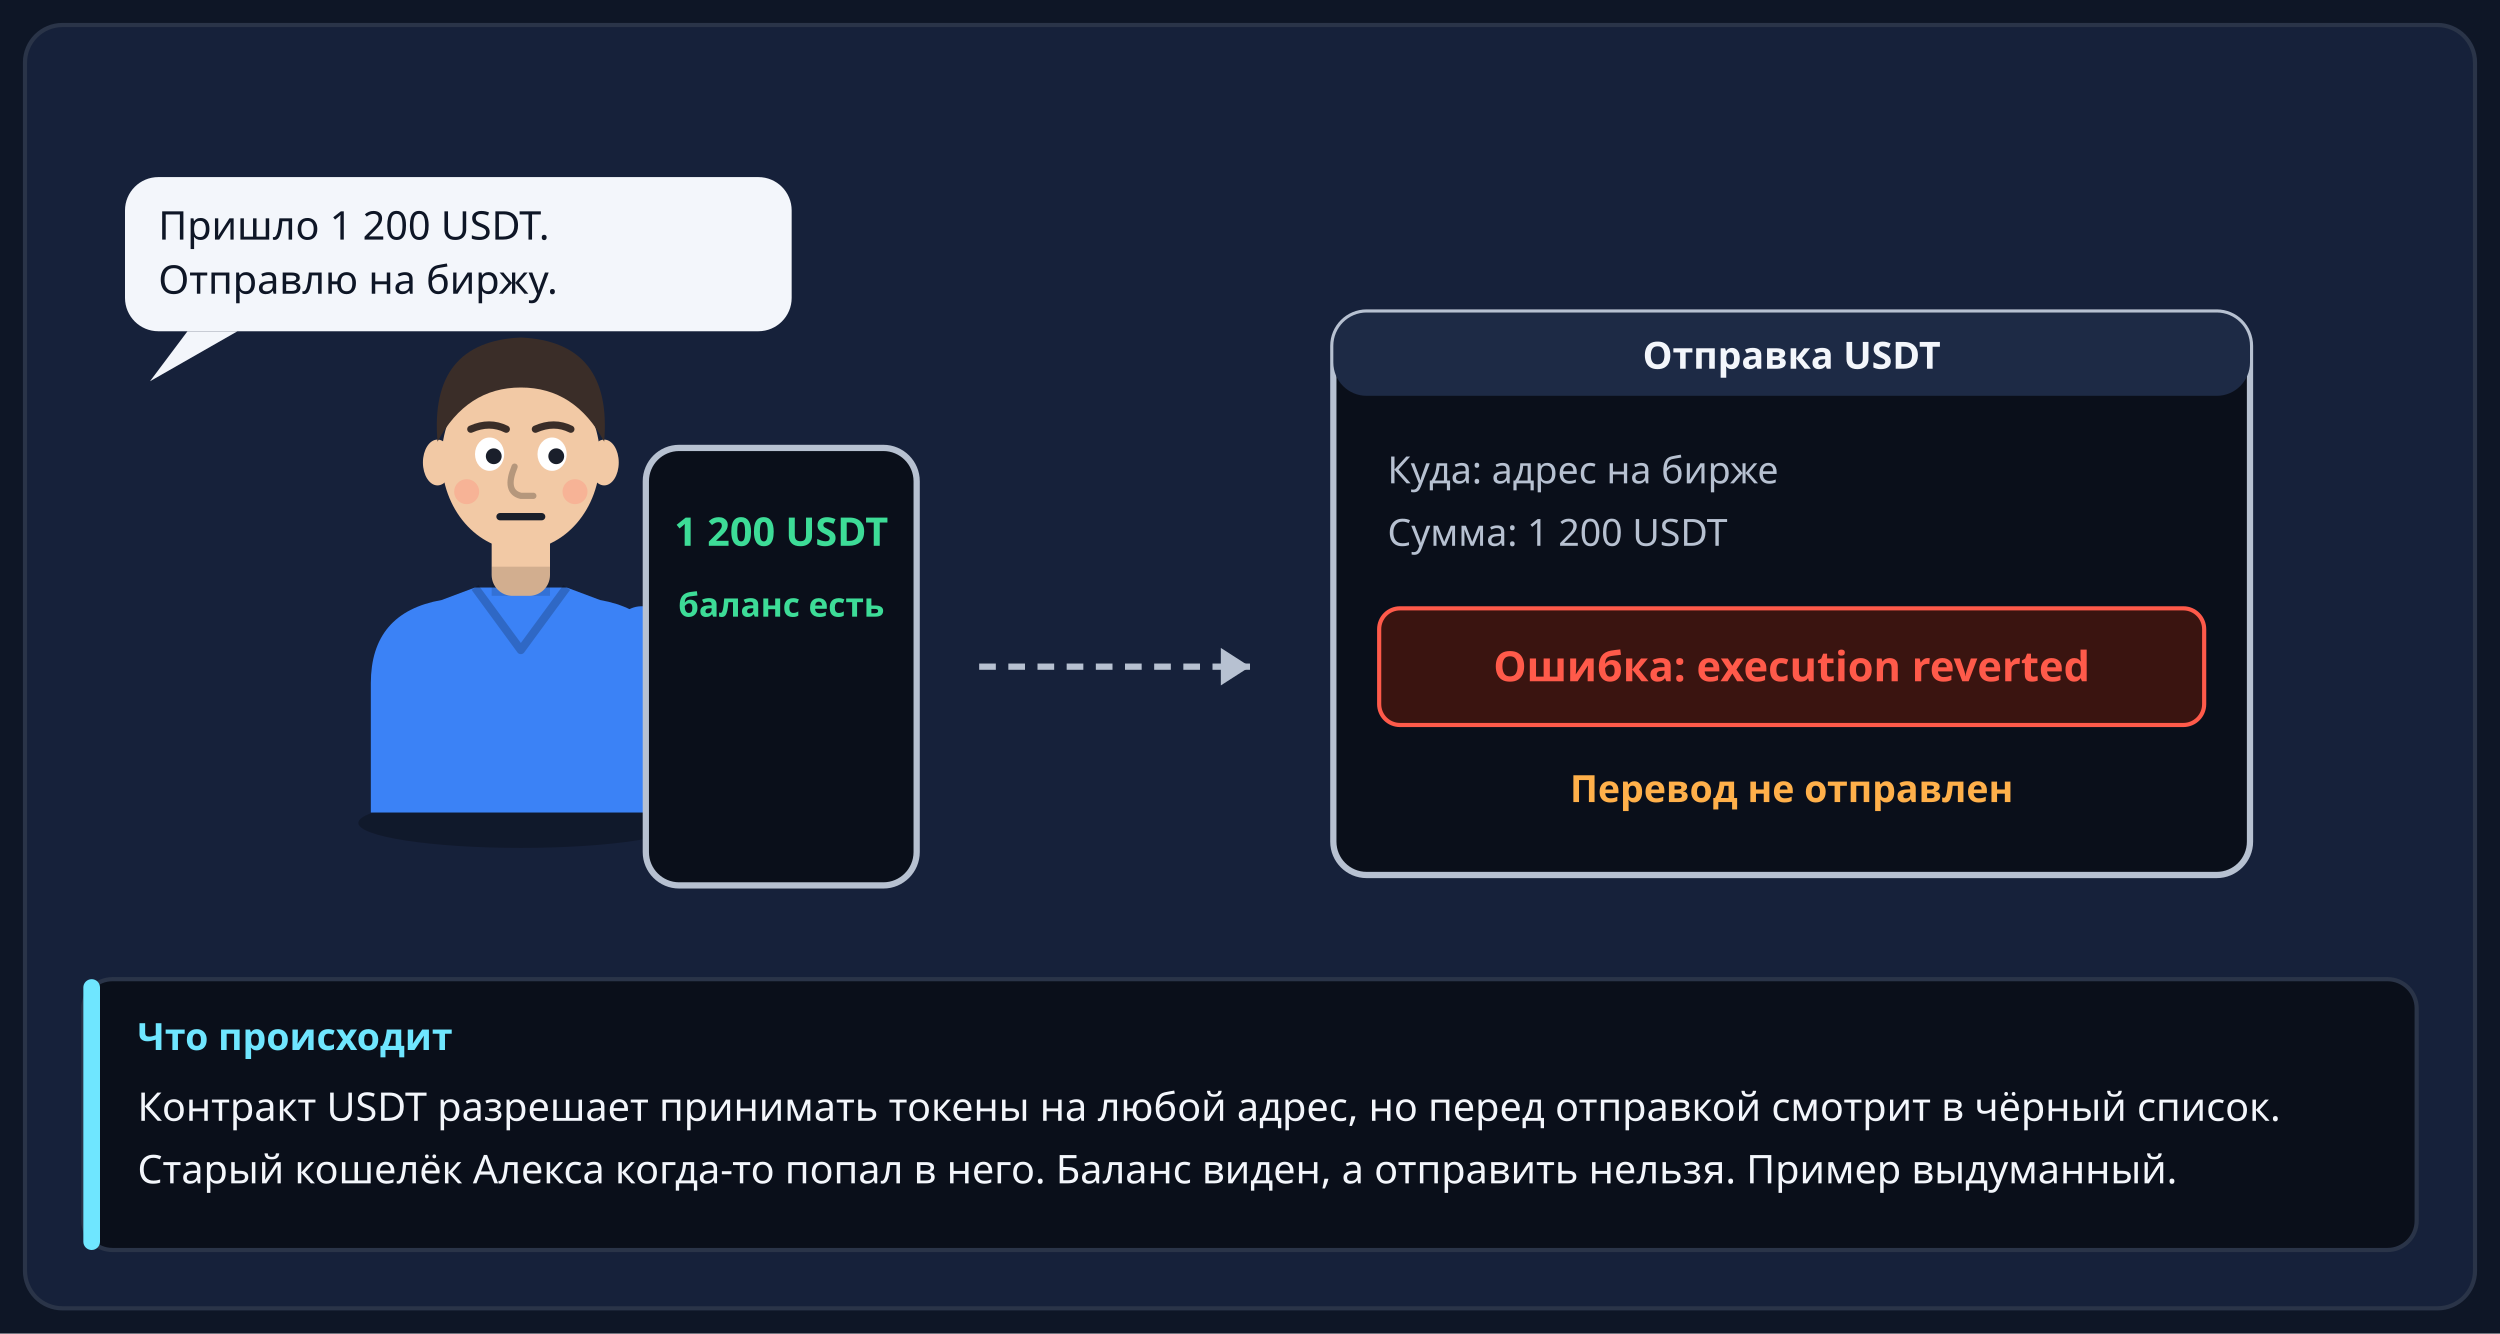
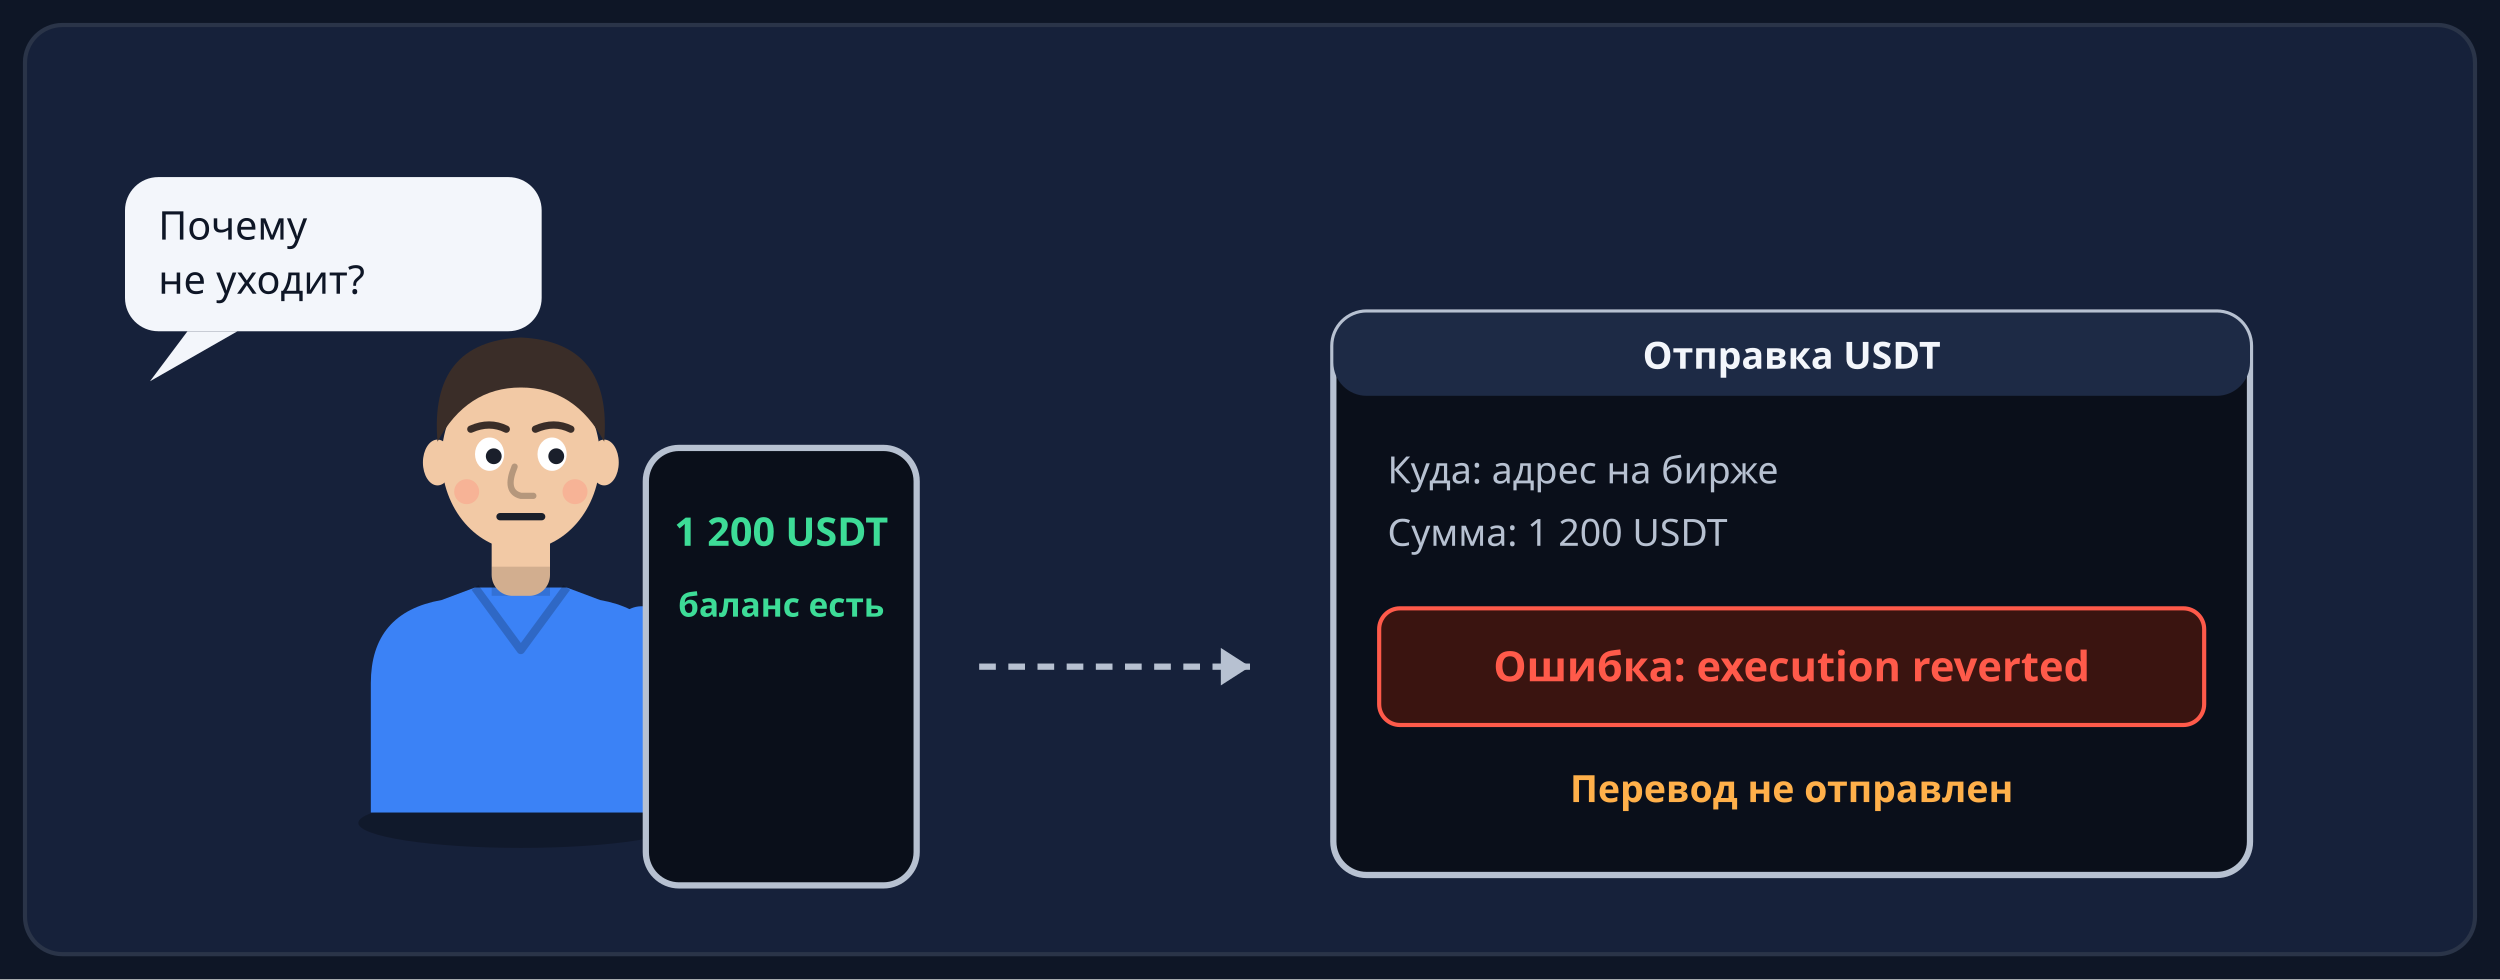
- <svg xmlns="http://www.w3.org/2000/svg" viewBox="0 0 1200 640" font-family="system-ui,sans-serif">
-   <rect width="1200" height="640" fill="#0E1626" />
-   <rect width="1200" height="640" fill="#0E1626" />
-   <rect x="12" y="12" width="1176" height="616" rx="18" fill="#16213A" stroke="#2A3448" stroke-width="2" />
+ <svg xmlns="http://www.w3.org/2000/svg" viewBox="0 0 1200 470" font-family="system-ui,sans-serif">
+   <rect width="1200" height="470" fill="#0E1626" />
+   <rect width="1200" height="470" fill="#0E1626" />
+   <rect x="12" y="12" width="1176" height="446" rx="18" fill="#16213A" stroke="#2A3448" stroke-width="2" />
  <ellipse cx="250" cy="395" rx="78" ry="12" fill="#000" opacity=".25" />
  <path d="M178 390 v-62 q0 -34 34 -40 l16 -6 h44 l16 6 q34 6 34 40 v62z" fill="#3B82F6" />
  <path d="M228 282 l22 30 l22 -30" fill="none" stroke="#00000033" stroke-width="4" stroke-linejoin="round" />
  <rect x="236" y="250" width="28" height="36" rx="10" fill="#F2C9A5" />
  <rect x="236" y="272" width="28" height="14" fill="#00000022" />
  <path d="M308 304 q40 8 30 52" fill="none" stroke="#3B82F6" stroke-width="26" stroke-linecap="round" />
  <circle cx="338" cy="358" r="13" fill="#F2C9A5" />
  <ellipse cx="210" cy="222" rx="7" ry="11" fill="#F2C9A5" />
  <ellipse cx="290" cy="222" rx="7" ry="11" fill="#F2C9A5" />
  <ellipse cx="250" cy="220" rx="38" ry="44" fill="#F2C9A5" />
  <path d="M210 212 q-4 -48 40 -50 q44 2 40 50 q-14 -26 -40 -26 q-26 0 -40 26z" fill="#3a2d28" />
  <ellipse cx="235" cy="218" rx="7" ry="8" fill="#fff" />
  <ellipse cx="265" cy="218" rx="7" ry="8" fill="#fff" />
  <circle cx="237" cy="219" r="3.8" fill="#1a1f2b" />
  <circle cx="267" cy="219" r="3.8" fill="#1a1f2b" />
  <path d="M226 206 q9 -4 17 0 M257 206 q9 -4 17 0" stroke="#3a2d28" stroke-width="3.5" fill="none" stroke-linecap="round" />
  <path d="M247 224 q-5 12 3 14 h6" stroke="#00000040" stroke-width="3" fill="none" stroke-linecap="round" />
  <path d="M240 248 h20" stroke="#1a1f2b" stroke-width="3.5" stroke-linecap="round" />
  <circle cx="224" cy="236" r="6" fill="#ff8a7a" opacity=".35" />
  <circle cx="276" cy="236" r="6" fill="#ff8a7a" opacity=".35" />
  <rect x="310" y="215" width="130" height="210" rx="16" fill="#0a0f1a" stroke="#B7C1D1" stroke-width="3" />
  <text x="375" y="262" font-size="19" fill="#3DDC97" text-anchor="middle" font-weight="700">1 200 USDT</text>
  <text x="375" y="296" font-size="16" fill="#3DDC97" text-anchor="middle" font-weight="700">баланс есть</text>
-   <rect x="60" y="85" width="320" height="74" rx="16" fill="#F3F6FB" />
+   <rect x="60" y="85" width="200" height="74" rx="16" fill="#F3F6FB" />
  <path d="M90 159 l-18 24 l42 -24z" fill="#F3F6FB" />
-   <text x="76" y="115" font-size="19" fill="#0E1626" text-anchor="start" font-weight="400">Пришло 1 200 USDT.</text>
-   <text x="76" y="141" font-size="19" fill="#0E1626" text-anchor="start" font-weight="400">Отправлю на биржу.</text>
+   <text x="76" y="115" font-size="19" fill="#0E1626" text-anchor="start" font-weight="400">Почему</text>
+   <text x="76" y="141" font-size="19" fill="#0E1626" text-anchor="start" font-weight="400">не уходит?</text>
  <rect x="640" y="150" width="440" height="270" rx="16" fill="#0a0f1a" stroke="#B7C1D1" stroke-width="3" />
  <rect x="640" y="150" width="440" height="40" rx="16" fill="#1d2a45" />
  <text x="860" y="177" font-size="18" fill="#F3F6FB" text-anchor="middle" font-weight="700">Отправка USDT</text>
  <text x="666" y="232" font-size="18" fill="#B7C1D1" text-anchor="start" font-weight="400">Куда: адрес на бирже</text>
  <text x="666" y="262" font-size="18" fill="#B7C1D1" text-anchor="start" font-weight="400">Сумма: 1 200 USDT</text>
  <rect x="662" y="292" width="396" height="56" rx="10" fill="#3a1410" stroke="#FF5A4A" stroke-width="2" />
  <text x="860" y="327" font-size="20" fill="#FF5A4A" text-anchor="middle" font-weight="700">Ошибка: execution reverted</text>
  <text x="860" y="385" font-size="18" fill="#FFB04A" text-anchor="middle" font-weight="700">Перевод не отправлен</text>
  <path d="M470 320 H600" stroke="#B7C1D1" stroke-width="3" stroke-dasharray="8 6" />
  <path d="M600 320 l-14 -9 v18z" fill="#B7C1D1" />
-   <rect x="40" y="470" width="1120" height="130" rx="14" fill="#0a0f1a" stroke="#2A3448" stroke-width="2" />
-   <rect x="40" y="470" width="8" height="130" rx="4" fill="#6FE6FF" />
-   <text x="66" y="504" font-size="18" fill="#6FE6FF" text-anchor="start" font-weight="700">Что происходит</text>
-   <text x="66" y="538" font-size="19" fill="#F3F6FB" text-anchor="start" font-weight="400">Контракт USDT разрешает принимать токены на любой адрес, но перед отправкой смотрит в чёрный список.</text>
-   <text x="66" y="568" font-size="19" fill="#F3F6FB" text-anchor="start" font-weight="400">Старый кошелёк Алекса когда-то попал в него. Баланс виден, а отправить нельзя. Пример выдуманный.</text>
</svg>
